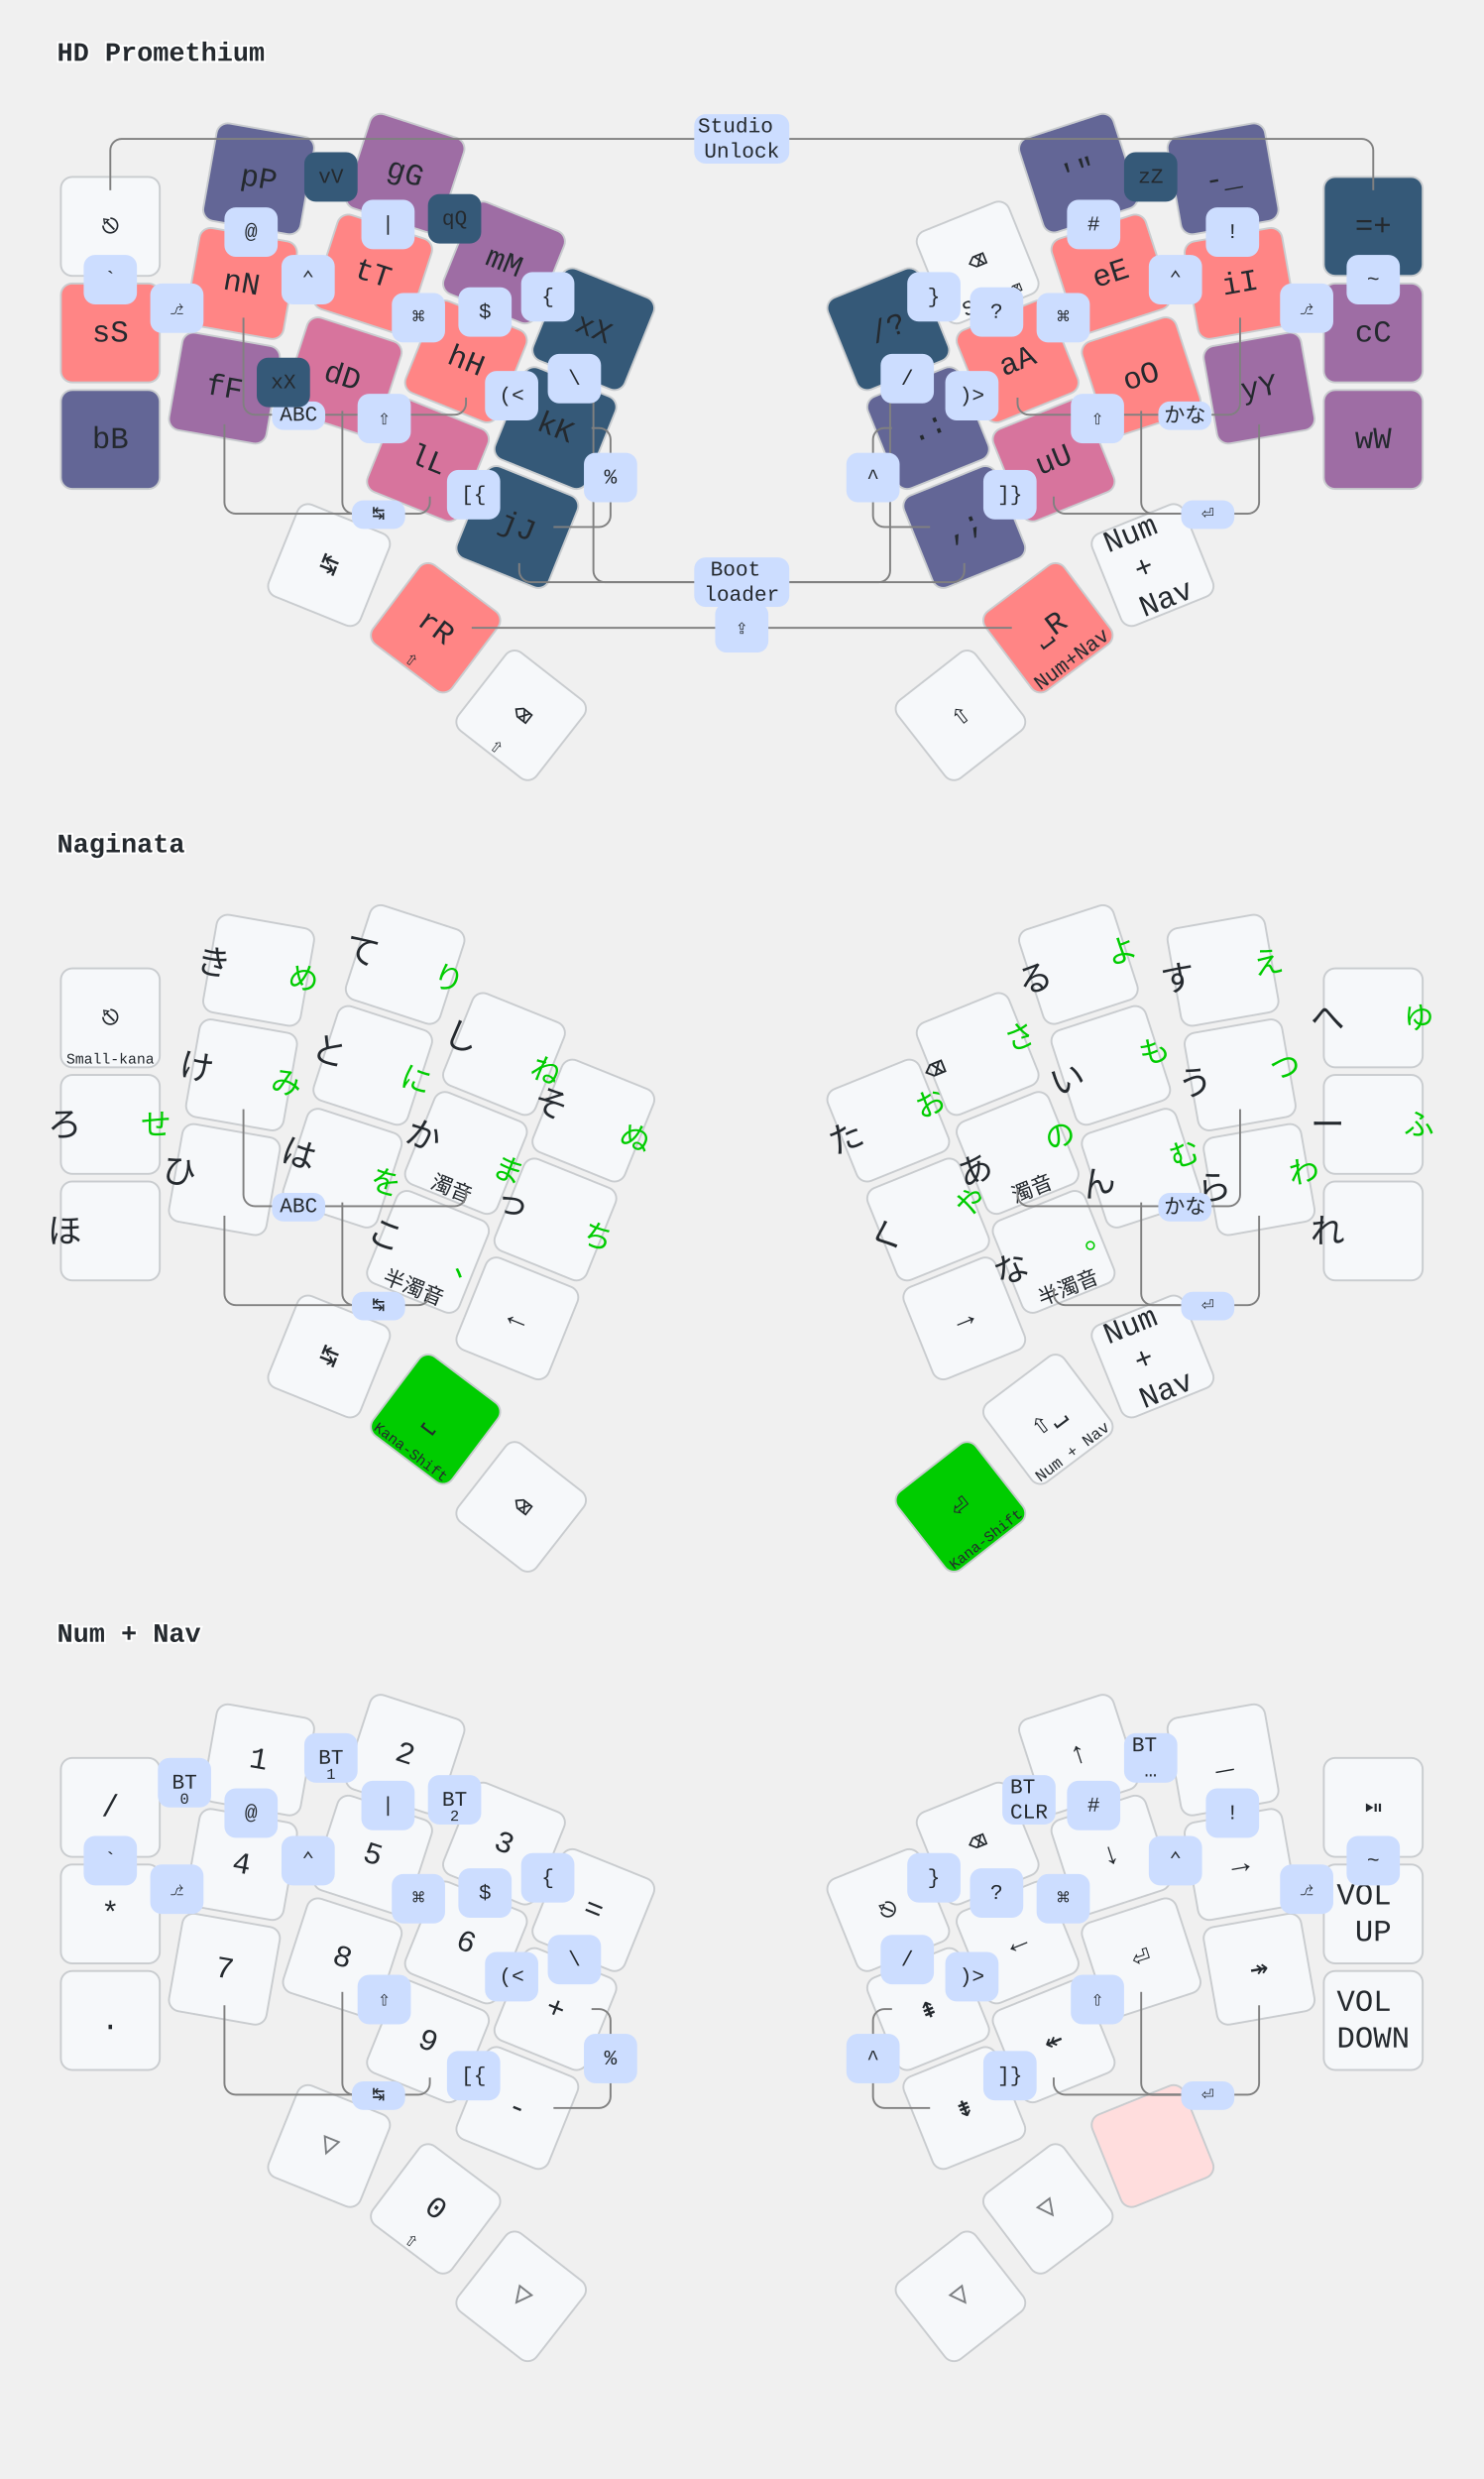
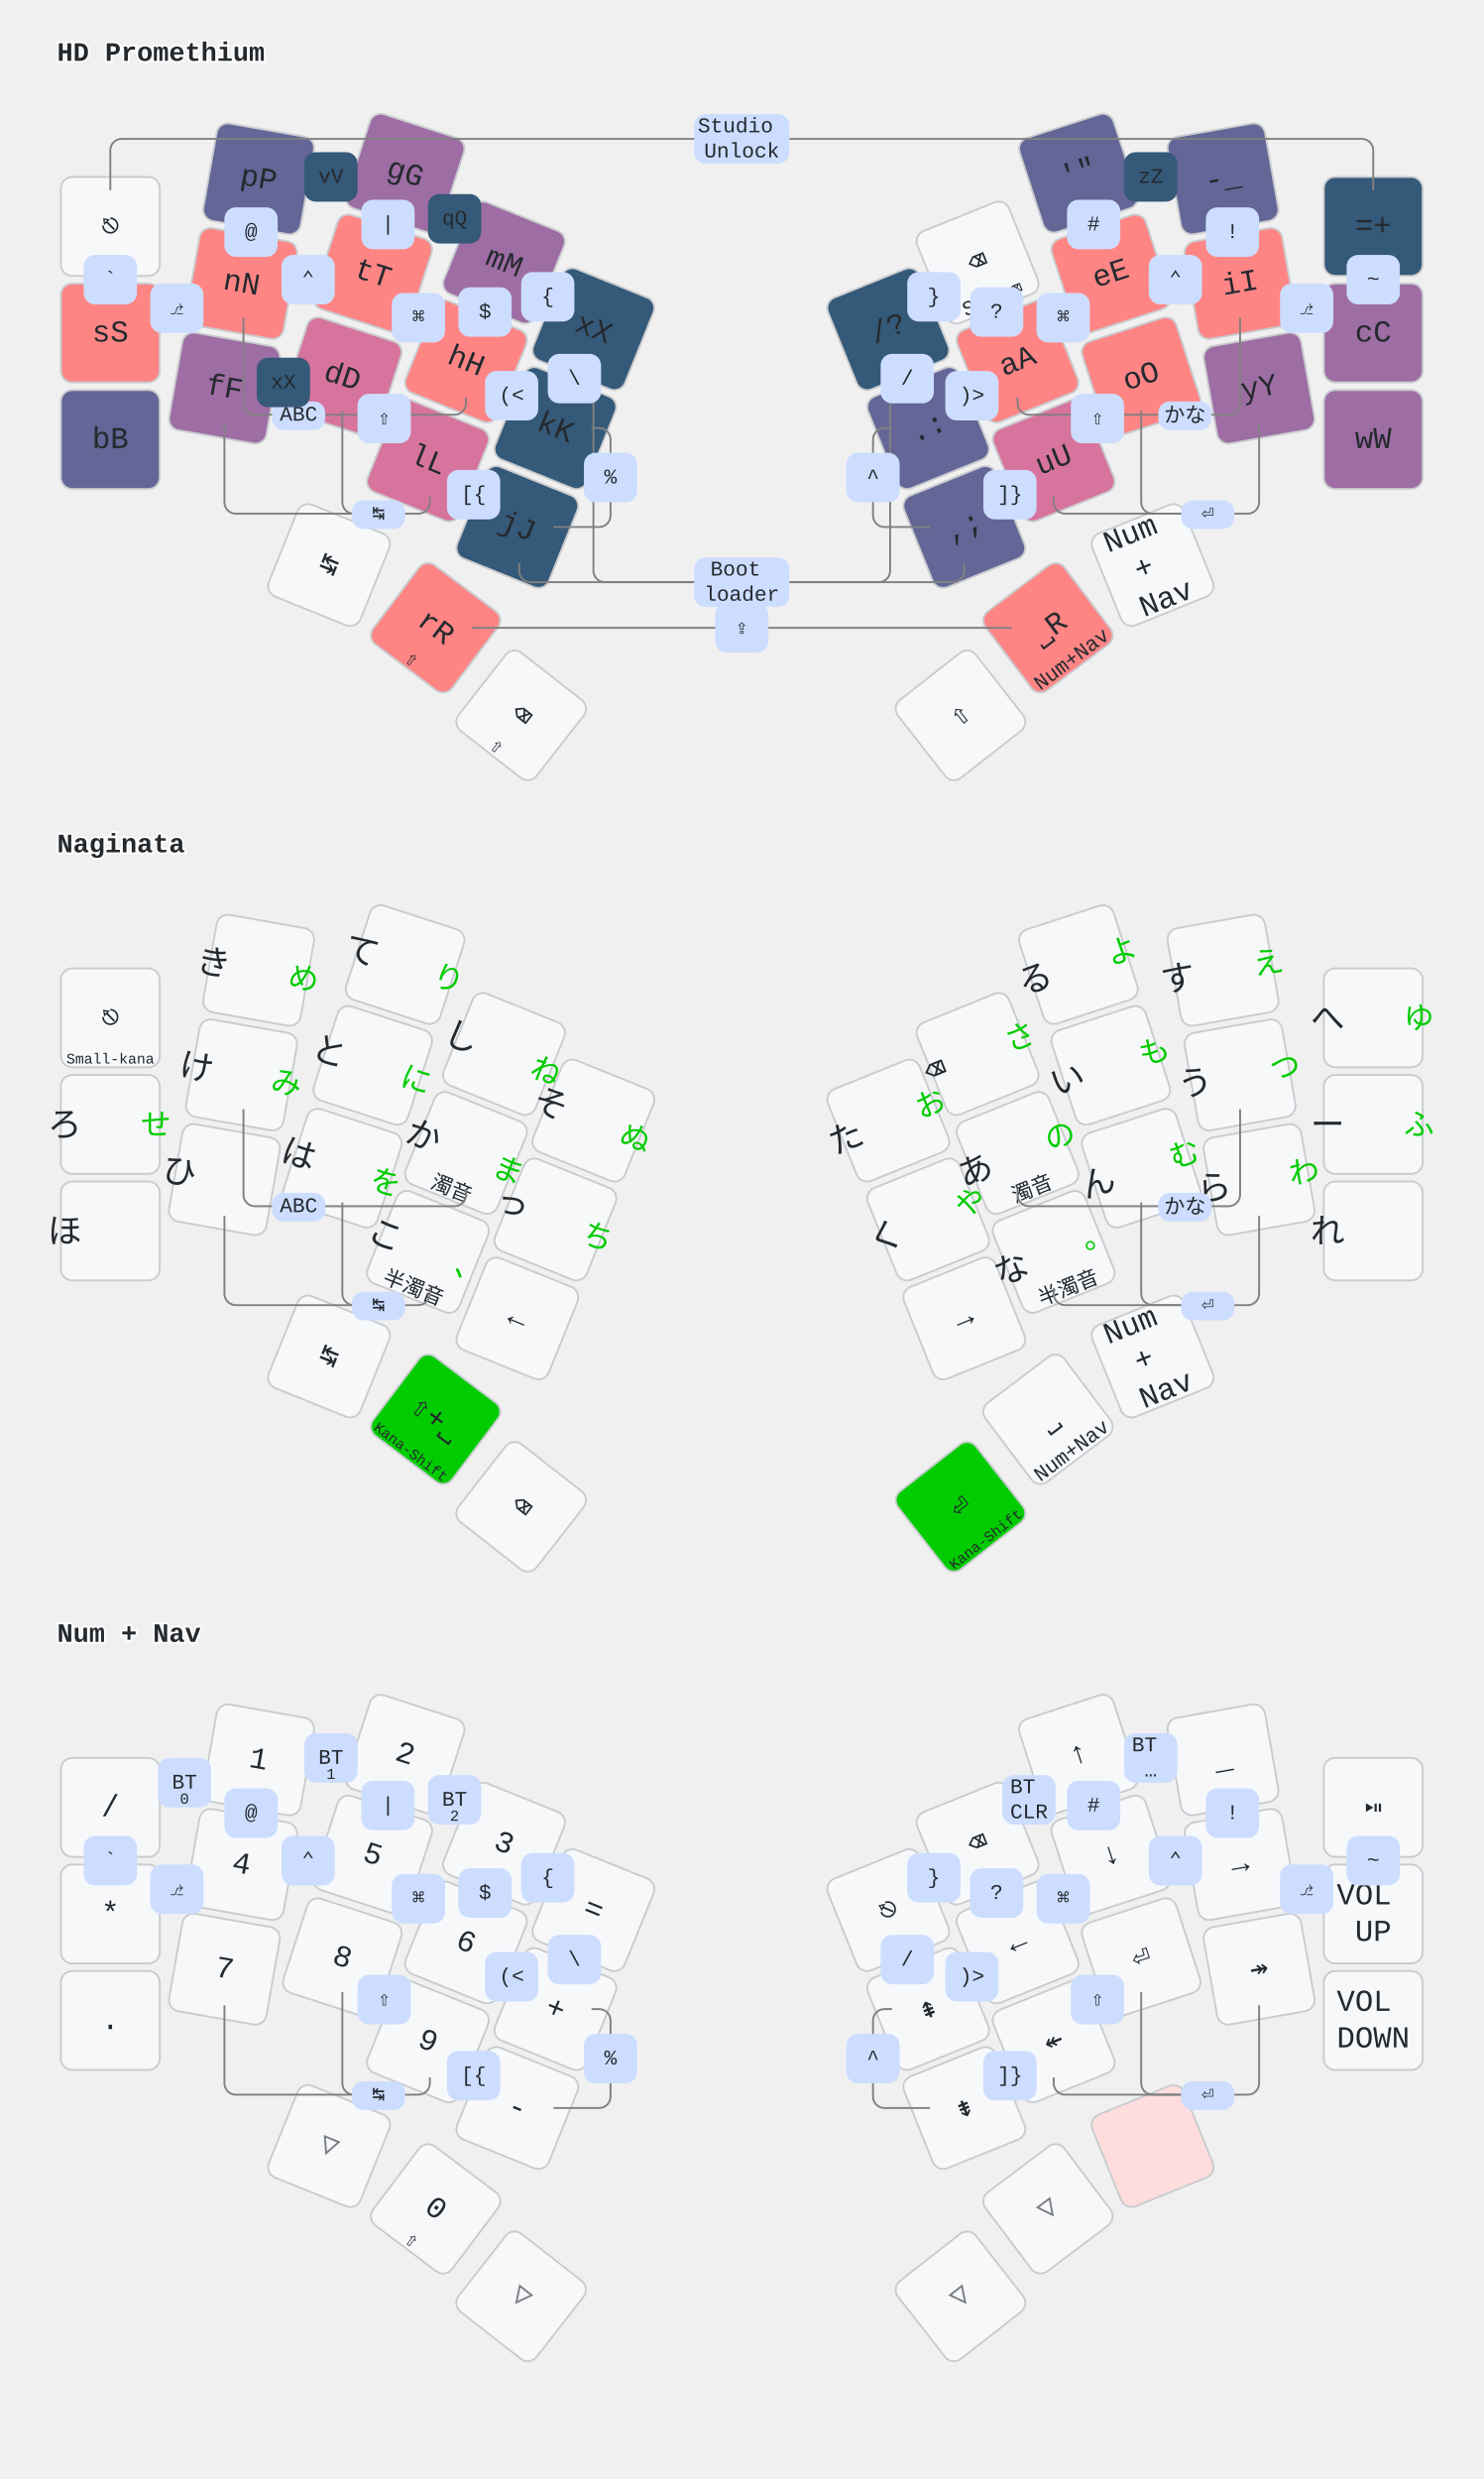
<svg xmlns="http://www.w3.org/2000/svg" width="780" height="1303" viewBox="0 0 780 1303" class="keymap">
  <style>/* inherit to force styles through use tags*/
svg path {
    fill: inherit;
}
/* font and background color specifications */
svg.keymap {
    font-family: SFMono-Regular,Consolas,Liberation Mono,Menlo,monospace;
    font-size: 14px;
    font-kerning: normal;
    text-rendering: optimizeLegibility;
    fill: #24292e;
}

/* default key styling */
rect.key {
    fill: #f6f8fa;
    stroke: #c9cccf;
    stroke-width: 1;
}

/* color accent for combo boxes */
rect.combo {
    fill: #cdf;
}

/* color accent for held keys */
rect.held, rect.combo.held {
    fill: #fdd;
}

/* color accent for ghost (optional) keys */
rect.ghost, rect.combo.ghost {
    stroke-dasharray: 4, 4;
    stroke-width: 2;
}

text {
    text-anchor: middle;
    dominant-baseline: middle;
}

/* styling for layer labels */
text.label {
    font-weight: bold;
    text-anchor: start;
    stroke: white;
    stroke-width: 2;
    paint-order: stroke;
}

text.tap {
    font-size: 16px;
}

/* styling for combo tap, and key hold/shifted label text */
text.combo, text.hold, text.shifted {
    font-size: 11px;
}

text.hold {
    text-anchor: middle;
    dominant-baseline: auto;
}

text.shifted {
    text-anchor: middle;
    dominant-baseline: hanging;
}

/* styling for hold/shifted label text in combo box */
text.combo.hold, text.combo.shifted {
    font-size: 8px;
}

/* lighter symbol for transparent keys */
text.trans {
    fill: #7b7e81;
}

/* styling for combo dendrons */
path.combo {
    stroke-width: 1;
    stroke: gray;
    fill: none;
}

/* Start Tabler Icons Cleanup */
/* cannot use height/width with glyphs */
.icon-tabler &gt; path {
    fill: inherit;
    stroke: inherit;
}
/* hide tabler's default box */
.icon-tabler &gt; path[stroke="none"][fill="none"] {
    visibility: collapse;
}

rect.low {
    fill: #355978;
}
rect.medium-low {
    fill: #636696;
}
rect.medium {
    fill: #9E6DA4;
}
rect.medium-high {
    fill: #D7749D;
}
rect.high {
    fill: #FF8585;
}

/* green styling for Naginata kana-shift */
rect.kshift {
    fill: #00CC00;
}
text.left {
    font-size: 18px;
    translate: 16px 7px;
}
text.right {
    fill: #00CC00;
    font-size: 16px;
    translate: -16px -10px;
}
</style>
  <g transform="translate(30, 0)" class="layer-HD Promethium">
    <text x="0" y="28" class="label" id="HD-Promethium">HD Promethium</text>
    <g transform="translate(0, 56)">
      <g transform="translate(28, 63)" class="key keypos-0">
        <rect rx="6" ry="6" x="-26" y="-26" width="52" height="52" class="key" />
        <text x="0" y="0" class="key tap">⎋</text>
      </g>
      <g transform="translate(106, 38) rotate(10.0)" class="key medium-low keypos-1">
        <rect rx="6" ry="6" x="-26" y="-26" width="52" height="52" class="key medium-low" />
        <text x="0" y="0" class="key medium-low tap">pP</text>
      </g>
      <g transform="translate(183, 35) rotate(18.0)" class="key medium keypos-2">
        <rect rx="6" ry="6" x="-26" y="-26" width="52" height="52" class="key medium" />
        <text x="0" y="0" class="key medium tap">gG</text>
      </g>
      <g transform="translate(235, 82) rotate(22.0)" class="key medium keypos-3">
        <rect rx="6" ry="6" x="-26" y="-26" width="52" height="52" class="key medium" />
        <text x="0" y="0" class="key medium tap">mM</text>
      </g>
      <g transform="translate(282, 117) rotate(22.0)" class="key low keypos-4">
        <rect rx="6" ry="6" x="-26" y="-26" width="52" height="52" class="key low" />
        <text x="0" y="0" class="key low tap">xX</text>
      </g>
      <g transform="translate(437, 117) rotate(-22.0)" class="key low keypos-5">
        <rect rx="6" ry="6" x="-26" y="-26" width="52" height="52" class="key low" />
        <text x="0" y="0" class="key low tap">/?</text>
      </g>
      <g transform="translate(484, 82) rotate(-22.0)" class="key keypos-6">
        <rect rx="6" ry="6" x="-26" y="-26" width="52" height="52" class="key" />
        <text x="0" y="0" class="key tap">⌫</text>
        <text x="0" y="24" class="key hold">Sft+⌫</text>
      </g>
      <g transform="translate(537, 35) rotate(-18.0)" class="key medium-low keypos-7">
        <rect rx="6" ry="6" x="-26" y="-26" width="52" height="52" class="key medium-low" />
        <text x="0" y="0" class="key medium-low tap">'"</text>
      </g>
      <g transform="translate(613, 38) rotate(-10.0)" class="key medium-low keypos-8">
        <rect rx="6" ry="6" x="-26" y="-26" width="52" height="52" class="key medium-low" />
        <text x="0" y="0" class="key medium-low tap">-_</text>
      </g>
      <g transform="translate(692, 63)" class="key low keypos-9">
        <rect rx="6" ry="6" x="-26" y="-26" width="52" height="52" class="key low" />
        <text x="0" y="0" class="key low tap">=+</text>
      </g>
      <g transform="translate(28, 119)" class="key high keypos-10">
        <rect rx="6" ry="6" x="-26" y="-26" width="52" height="52" class="key high" />
        <text x="0" y="0" class="key high tap">sS</text>
      </g>
      <g transform="translate(97, 93) rotate(10.0)" class="key high keypos-11">
        <rect rx="6" ry="6" x="-26" y="-26" width="52" height="52" class="key high" />
        <text x="0" y="0" class="key high tap">nN</text>
      </g>
      <g transform="translate(166, 88) rotate(18.0)" class="key high keypos-12">
        <rect rx="6" ry="6" x="-26" y="-26" width="52" height="52" class="key high" />
        <text x="0" y="0" class="key high tap">tT</text>
      </g>
      <g transform="translate(215, 134) rotate(22.0)" class="key high keypos-13">
        <rect rx="6" ry="6" x="-26" y="-26" width="52" height="52" class="key high" />
        <text x="0" y="0" class="key high tap">hH</text>
      </g>
      <g transform="translate(262, 169) rotate(22.0)" class="key low keypos-14">
        <rect rx="6" ry="6" x="-26" y="-26" width="52" height="52" class="key low" />
        <text x="0" y="0" class="key low tap">kK</text>
      </g>
      <g transform="translate(458, 169) rotate(-22.0)" class="key medium-low keypos-15">
        <rect rx="6" ry="6" x="-26" y="-26" width="52" height="52" class="key medium-low" />
        <text x="0" y="0" class="key medium-low tap">.:</text>
      </g>
      <g transform="translate(505, 134) rotate(-22.0)" class="key high keypos-16">
        <rect rx="6" ry="6" x="-26" y="-26" width="52" height="52" class="key high" />
        <text x="0" y="0" class="key high tap">aA</text>
      </g>
      <g transform="translate(554, 88) rotate(-18.0)" class="key high keypos-17">
        <rect rx="6" ry="6" x="-26" y="-26" width="52" height="52" class="key high" />
        <text x="0" y="0" class="key high tap">eE</text>
      </g>
      <g transform="translate(622, 93) rotate(-10.0)" class="key high keypos-18">
        <rect rx="6" ry="6" x="-26" y="-26" width="52" height="52" class="key high" />
        <text x="0" y="0" class="key high tap">iI</text>
      </g>
      <g transform="translate(692, 119)" class="key medium keypos-19">
        <rect rx="6" ry="6" x="-26" y="-26" width="52" height="52" class="key medium" />
        <text x="0" y="0" class="key medium tap">cC</text>
      </g>
      <g transform="translate(28, 175)" class="key medium-low keypos-20">
        <rect rx="6" ry="6" x="-26" y="-26" width="52" height="52" class="key medium-low" />
        <text x="0" y="0" class="key medium-low tap">bB</text>
      </g>
      <g transform="translate(88, 148) rotate(10.0)" class="key medium keypos-21">
        <rect rx="6" ry="6" x="-26" y="-26" width="52" height="52" class="key medium" />
        <text x="0" y="0" class="key medium tap">fF</text>
      </g>
      <g transform="translate(150, 142) rotate(18.0)" class="key medium-high keypos-22">
        <rect rx="6" ry="6" x="-26" y="-26" width="52" height="52" class="key medium-high" />
        <text x="0" y="0" class="key medium-high tap">dD</text>
      </g>
      <g transform="translate(195, 186) rotate(22.0)" class="key medium-high keypos-23">
        <rect rx="6" ry="6" x="-26" y="-26" width="52" height="52" class="key medium-high" />
        <text x="0" y="0" class="key medium-high tap">lL</text>
      </g>
      <g transform="translate(242, 221) rotate(22.0)" class="key low keypos-24">
        <rect rx="6" ry="6" x="-26" y="-26" width="52" height="52" class="key low" />
        <text x="0" y="0" class="key low tap">jJ</text>
      </g>
      <g transform="translate(477, 221) rotate(-22.0)" class="key medium-low keypos-25">
        <rect rx="6" ry="6" x="-26" y="-26" width="52" height="52" class="key medium-low" />
        <text x="0" y="0" class="key medium-low tap">,;</text>
      </g>
      <g transform="translate(524, 186) rotate(-22.0)" class="key medium-high keypos-26">
        <rect rx="6" ry="6" x="-26" y="-26" width="52" height="52" class="key medium-high" />
        <text x="0" y="0" class="key medium-high tap">uU</text>
      </g>
      <g transform="translate(570, 142) rotate(-18.0)" class="key high keypos-27">
        <rect rx="6" ry="6" x="-26" y="-26" width="52" height="52" class="key high" />
        <text x="0" y="0" class="key high tap">oO</text>
      </g>
      <g transform="translate(632, 148) rotate(-10.0)" class="key medium keypos-28">
        <rect rx="6" ry="6" x="-26" y="-26" width="52" height="52" class="key medium" />
        <text x="0" y="0" class="key medium tap">yY</text>
      </g>
      <g transform="translate(692, 175)" class="key medium keypos-29">
        <rect rx="6" ry="6" x="-26" y="-26" width="52" height="52" class="key medium" />
        <text x="0" y="0" class="key medium tap">wW</text>
      </g>
      <g transform="translate(143, 241) rotate(22.0)" class="key keypos-30">
        <rect rx="6" ry="6" x="-26" y="-26" width="52" height="52" class="key" />
        <text x="0" y="0" class="key tap">↹</text>
      </g>
      <g transform="translate(199, 274) rotate(37.0)" class="key high keypos-31">
        <rect rx="6" ry="6" x="-26" y="-26" width="52" height="52" class="key high" />
        <text x="0" y="0" class="key high tap">rR</text>
        <text x="0" y="24" class="key high hold">⇧</text>
      </g>
      <g transform="translate(244, 320) rotate(38.0)" class="key keypos-32">
        <rect rx="6" ry="6" x="-26" y="-26" width="52" height="52" class="key" />
        <text x="0" y="0" class="key tap">⌫</text>
        <text x="0" y="24" class="key hold">⇧</text>
      </g>
      <g transform="translate(475, 320) rotate(-38.0)" class="key keypos-33">
        <rect rx="6" ry="6" x="-26" y="-26" width="52" height="52" class="key" />
        <text x="0" y="0" class="key tap">⇧</text>
      </g>
      <g transform="translate(521, 274) rotate(-37.0)" class="key high keypos-34">
        <rect rx="6" ry="6" x="-26" y="-26" width="52" height="52" class="key high" />
        <text x="0" y="0" class="key high tap">⎵R</text>
        <text x="0" y="24" class="key high hold">Num+Nav</text>
      </g>
      <g transform="translate(576, 241) rotate(-22.0)" class="key keypos-35">
        <rect rx="6" ry="6" x="-26" y="-26" width="52" height="52" class="key" />
        <a href="#Num--Nav">
          <text x="0" y="0" class="key tap layer-activator">
            <tspan x="0" dy="-1.2em">Num</tspan>
            <tspan x="0" dy="1.2em">+</tspan>
            <tspan x="0" dy="1.2em">Nav</tspan>
          </text>
        </a>
      </g>
      <g class="combo combopos-0">
        <path d="M360,17 h-326 a6.0,6.0 0 0 0 -6.0,6.0 v21" class="combo" />
        <path d="M360,17 h326 a6.0,6.0 0 0 1 6.0,6.0 v21" class="combo" />
        <rect rx="6" ry="6" x="335" y="4" width="50" height="26" class="combo" />
        <text x="360" y="17" class="combo tap">
          <tspan x="360" dy="-0.6em">Studio</tspan>
          <tspan x="360" dy="1.2em">Unlock</tspan>
        </text>
      </g>
      <g class="combo combopos-1">
        <path d="M360,250 h-72 a6.0,6.0 0 0 1 -6.0,-6.0 v-108" class="combo" />
        <path d="M360,250 h72 a6.0,6.0 0 0 0 6.0,-6.0 v-108" class="combo" />
        <path d="M360,250 h-111 a6.0,6.0 0 0 1 -6.0,-6.0 v-4" class="combo" />
        <path d="M360,250 h111 a6.0,6.0 0 0 0 6.0,-6.0 v-4" class="combo" />
        <rect rx="6" ry="6" x="335" y="237" width="50" height="26" class="combo" />
        <text x="360" y="250" class="combo tap">
          <tspan x="360" dy="-0.6em">Boot</tspan>
          <tspan x="360" dy="1.2em">loader</tspan>
        </text>
      </g>
      <g class="combo combopos-2">
        <path d="M593,162 h-82 a6.0,6.0 0 0 1 -6.0,-6.0 v-3" class="combo" />
        <path d="M593,162 h23 a6.0,6.0 0 0 0 6.0,-6.0 v-45" class="combo" />
        <rect rx="6" ry="6" x="579" y="155" width="28" height="15" class="combo" />
        <text x="593" y="162" class="combo tap">かな</text>
      </g>
      <g class="combo combopos-3">
        <path d="M127,162 h82 a6.0,6.0 0 0 0 6.0,-6.0 v-3" class="combo" />
        <path d="M127,162 h-23 a6.0,6.0 0 0 1 -6.0,-6.0 v-45" class="combo" />
        <rect rx="6" ry="6" x="113" y="155" width="28" height="15" class="combo" />
        <text x="127" y="162" class="combo tap">ABC</text>
      </g>
      <g class="combo combopos-4">
        <path d="M169,214 h21 a6.0,6.0 0 0 0 6.0,-6.0 v-3" class="combo" />
        <path d="M169,214 h-13 a6.0,6.0 0 0 1 -6.0,-6.0 v-48" class="combo" />
        <path d="M169,214 h-75 a6.0,6.0 0 0 1 -6.0,-6.0 v-41" class="combo" />
        <rect rx="6" ry="6" x="155" y="207" width="28" height="15" class="combo" />
        <text x="169" y="214" class="combo tap">↹</text>
      </g>
      <g class="combo combopos-5">
        <path d="M605,214 h-75 a6.0,6.0 0 0 1 -6.0,-6.0 v-3" class="combo" />
        <path d="M605,214 h-29 a6.0,6.0 0 0 1 -6.0,-6.0 v-48" class="combo" />
        <path d="M605,214 h21 a6.0,6.0 0 0 0 6.0,-6.0 v-41" class="combo" />
        <rect rx="6" ry="6" x="591" y="207" width="28" height="15" class="combo" />
        <text x="605" y="214" class="combo tap">⏎</text>
      </g>
      <g class="combo combopos-6">
        <rect rx="6" ry="6" x="49" y="93" width="28" height="26" class="combo" />
        <text x="63" y="106" class="combo tap">⎇</text>
      </g>
      <g class="combo combopos-7">
        <rect rx="6" ry="6" x="643" y="93" width="28" height="26" class="combo" />
        <text x="657" y="106" class="combo tap">⎇</text>
      </g>
      <g class="combo combopos-8">
        <rect rx="6" ry="6" x="118" y="78" width="28" height="26" class="combo" />
        <text x="132" y="91" class="combo tap">⌃</text>
      </g>
      <g class="combo combopos-9">
        <rect rx="6" ry="6" x="574" y="78" width="28" height="26" class="combo" />
        <text x="588" y="91" class="combo tap">⌃</text>
      </g>
      <g class="combo combopos-10">
        <rect rx="6" ry="6" x="176" y="98" width="28" height="26" class="combo" />
        <text x="190" y="111" class="combo tap">⌘</text>
      </g>
      <g class="combo combopos-11">
        <rect rx="6" ry="6" x="515" y="98" width="28" height="26" class="combo" />
        <text x="529" y="111" class="combo tap">⌘</text>
      </g>
      <g class="combo combopos-12">
        <rect rx="6" ry="6" x="158" y="151" width="28" height="26" class="combo" />
        <text x="172" y="164" class="combo tap">⇧</text>
      </g>
      <g class="combo combopos-13">
        <rect rx="6" ry="6" x="533" y="151" width="28" height="26" class="combo" />
        <text x="547" y="164" class="combo tap">⇧</text>
      </g>
      <g class="combo low combopos-14">
        <rect rx="6" ry="6" x="195" y="46" width="28" height="26" class="combo low" />
        <text x="209" y="59" class="combo low tap">qQ</text>
      </g>
      <g class="combo low combopos-15">
        <rect rx="6" ry="6" x="561" y="24" width="28" height="26" class="combo low" />
        <text x="575" y="37" class="combo low tap">zZ</text>
      </g>
      <g class="combo low combopos-16">
        <rect rx="6" ry="6" x="130" y="24" width="28" height="26" class="combo low" />
        <text x="144" y="37" class="combo low tap">vV</text>
      </g>
      <g class="combo low combopos-17">
        <rect rx="6" ry="6" x="105" y="132" width="28" height="26" class="combo low" />
        <text x="119" y="145" class="combo low tap">xX</text>
      </g>
      <g class="combo combopos-18">
        <path d="M360,274 l-142,0" class="combo" />
        <path d="M360,274 l142,0" class="combo" />
        <rect rx="6" ry="6" x="346" y="261" width="28" height="26" class="combo" />
        <text x="360" y="274" class="combo tap">⇪</text>
      </g>
      <g class="combo combopos-19">
        <rect rx="6" ry="6" x="14" y="78" width="28" height="26" class="combo" />
        <text x="28" y="91" class="combo tap">`</text>
      </g>
      <g class="combo combopos-20">
        <rect rx="6" ry="6" x="88" y="53" width="28" height="26" class="combo" />
        <text x="102" y="66" class="combo tap">@</text>
      </g>
      <g class="combo combopos-21">
        <rect rx="6" ry="6" x="160" y="49" width="28" height="26" class="combo" />
        <text x="174" y="62" class="combo tap">|</text>
      </g>
      <g class="combo combopos-22">
        <rect rx="6" ry="6" x="211" y="95" width="28" height="26" class="combo" />
        <text x="225" y="108" class="combo tap">$</text>
      </g>
      <g class="combo combopos-23">
        <rect rx="6" ry="6" x="258" y="130" width="28" height="26" class="combo" />
        <text x="272" y="143" class="combo tap">\</text>
      </g>
      <g class="combo combopos-24">
        <path d="M291,195 v-20 a6.0,6.0 0 0 0 -6.0,-6.0 h-4" class="combo" />
        <path d="M291,195 v20 a6.0,6.0 0 0 1 -6.0,6.0 h-24" class="combo" />
        <rect rx="6" ry="6" x="277" y="182" width="28" height="26" class="combo" />
        <text x="291" y="195" class="combo tap">%</text>
      </g>
      <g class="combo combopos-25">
        <path d="M429,195 v-20 a6.0,6.0 0 0 1 6.0,-6.0 h4" class="combo" />
        <path d="M429,195 v20 a6.0,6.0 0 0 0 6.0,6.0 h24" class="combo" />
        <rect rx="6" ry="6" x="415" y="182" width="28" height="26" class="combo" />
        <text x="429" y="195" class="combo tap">^</text>
      </g>
      <g class="combo combopos-26">
        <rect rx="6" ry="6" x="433" y="130" width="28" height="26" class="combo" />
        <text x="447" y="143" class="combo tap">/</text>
      </g>
      <g class="combo combopos-27">
        <rect rx="6" ry="6" x="480" y="95" width="28" height="26" class="combo" />
        <text x="494" y="108" class="combo tap">?</text>
      </g>
      <g class="combo combopos-28">
        <rect rx="6" ry="6" x="531" y="49" width="28" height="26" class="combo" />
        <text x="545" y="62" class="combo tap">#</text>
      </g>
      <g class="combo combopos-29">
        <rect rx="6" ry="6" x="604" y="53" width="28" height="26" class="combo" />
        <text x="618" y="66" class="combo tap">!</text>
      </g>
      <g class="combo combopos-30">
        <rect rx="6" ry="6" x="678" y="78" width="28" height="26" class="combo" />
        <text x="692" y="91" class="combo tap">~</text>
      </g>
      <g class="combo combopos-31">
        <rect rx="6" ry="6" x="244" y="87" width="28" height="26" class="combo" />
        <text x="258" y="100" class="combo tap">{</text>
      </g>
      <g class="combo combopos-32">
        <rect rx="6" ry="6" x="447" y="87" width="28" height="26" class="combo" />
        <text x="461" y="100" class="combo tap">}</text>
      </g>
      <g class="combo combopos-33">
        <rect rx="6" ry="6" x="225" y="139" width="28" height="26" class="combo" />
        <text x="239" y="152" class="combo tap">(&lt;</text>
      </g>
      <g class="combo combopos-34">
        <rect rx="6" ry="6" x="467" y="139" width="28" height="26" class="combo" />
        <text x="481" y="152" class="combo tap">)&gt;</text>
      </g>
      <g class="combo combopos-35">
        <rect rx="6" ry="6" x="205" y="191" width="28" height="26" class="combo" />
        <text x="219" y="204" class="combo tap">[{</text>
      </g>
      <g class="combo combopos-36">
        <rect rx="6" ry="6" x="487" y="191" width="28" height="26" class="combo" />
        <text x="501" y="204" class="combo tap">]}</text>
      </g>
    </g>
  </g>
  <g transform="translate(30, 416)" class="layer-Naginata">
    <text x="0" y="28" class="label" id="Naginata">Naginata</text>
    <g transform="translate(0, 56)">
      <g transform="translate(28, 63)" class="key keypos-0">
        <rect rx="6" ry="6" x="-26" y="-26" width="52" height="52" class="key" />
        <text x="0" y="0" class="key tap">⎋</text>
        <text x="0" y="24" class="key hold">
          <tspan style="font-size: 70%">Small-kana</tspan>
        </text>
      </g>
      <g transform="translate(106, 38) rotate(10.0)" class="key keypos-1">
        <rect rx="6" ry="6" x="-26" y="-26" width="52" height="52" class="key" />
        <text x="-24" y="0" class="key left">き</text>
        <text x="24" y="0" class="key right">め</text>
      </g>
      <g transform="translate(183, 35) rotate(18.0)" class="key keypos-2">
        <rect rx="6" ry="6" x="-26" y="-26" width="52" height="52" class="key" />
        <text x="-24" y="0" class="key left">て</text>
        <text x="24" y="0" class="key right">り</text>
      </g>
      <g transform="translate(235, 82) rotate(22.0)" class="key keypos-3">
        <rect rx="6" ry="6" x="-26" y="-26" width="52" height="52" class="key" />
        <text x="-24" y="0" class="key left">し</text>
        <text x="24" y="0" class="key right">ね</text>
      </g>
      <g transform="translate(282, 117) rotate(22.0)" class="key keypos-4">
        <rect rx="6" ry="6" x="-26" y="-26" width="52" height="52" class="key" />
        <text x="-24" y="0" class="key left">そ</text>
        <text x="24" y="0" class="key right">ぬ</text>
      </g>
      <g transform="translate(437, 117) rotate(-22.0)" class="key keypos-5">
        <rect rx="6" ry="6" x="-26" y="-26" width="52" height="52" class="key" />
        <text x="-24" y="0" class="key left">た</text>
        <text x="24" y="0" class="key right">お</text>
      </g>
      <g transform="translate(484, 82) rotate(-22.0)" class="key keypos-6">
        <rect rx="6" ry="6" x="-26" y="-26" width="52" height="52" class="key" />
        <text x="-24" y="0" class="key left">⌫</text>
        <text x="24" y="0" class="key right">さ</text>
      </g>
      <g transform="translate(537, 35) rotate(-18.0)" class="key keypos-7">
        <rect rx="6" ry="6" x="-26" y="-26" width="52" height="52" class="key" />
        <text x="-24" y="0" class="key left">る</text>
        <text x="24" y="0" class="key right">よ</text>
      </g>
      <g transform="translate(613, 38) rotate(-10.0)" class="key keypos-8">
        <rect rx="6" ry="6" x="-26" y="-26" width="52" height="52" class="key" />
        <text x="-24" y="0" class="key left">す</text>
        <text x="24" y="0" class="key right">え</text>
      </g>
      <g transform="translate(692, 63)" class="key keypos-9">
        <rect rx="6" ry="6" x="-26" y="-26" width="52" height="52" class="key" />
        <text x="-24" y="0" class="key left">へ</text>
        <text x="24" y="0" class="key right">ゆ</text>
      </g>
      <g transform="translate(28, 119)" class="key keypos-10">
        <rect rx="6" ry="6" x="-26" y="-26" width="52" height="52" class="key" />
        <text x="-24" y="0" class="key left">ろ</text>
        <text x="24" y="0" class="key right">せ</text>
      </g>
      <g transform="translate(97, 93) rotate(10.0)" class="key keypos-11">
        <rect rx="6" ry="6" x="-26" y="-26" width="52" height="52" class="key" />
        <text x="-24" y="0" class="key left">け</text>
        <text x="24" y="0" class="key right">み</text>
      </g>
      <g transform="translate(166, 88) rotate(18.0)" class="key keypos-12">
        <rect rx="6" ry="6" x="-26" y="-26" width="52" height="52" class="key" />
        <text x="-24" y="0" class="key left">と</text>
        <text x="24" y="0" class="key right">に</text>
      </g>
      <g transform="translate(215, 134) rotate(22.0)" class="key keypos-13">
        <rect rx="6" ry="6" x="-26" y="-26" width="52" height="52" class="key" />
        <text x="0" y="24" class="key hold">濁音</text>
        <text x="-24" y="0" class="key left">か</text>
        <text x="24" y="0" class="key right">ま</text>
      </g>
      <g transform="translate(262, 169) rotate(22.0)" class="key keypos-14">
        <rect rx="6" ry="6" x="-26" y="-26" width="52" height="52" class="key" />
        <text x="-24" y="0" class="key left">っ</text>
        <text x="24" y="0" class="key right">ち</text>
      </g>
      <g transform="translate(458, 169) rotate(-22.0)" class="key keypos-15">
        <rect rx="6" ry="6" x="-26" y="-26" width="52" height="52" class="key" />
        <text x="-24" y="0" class="key left">く</text>
        <text x="24" y="0" class="key right">や</text>
      </g>
      <g transform="translate(505, 134) rotate(-22.0)" class="key keypos-16">
        <rect rx="6" ry="6" x="-26" y="-26" width="52" height="52" class="key" />
        <text x="0" y="24" class="key hold">濁音</text>
        <text x="-24" y="0" class="key left">あ</text>
        <text x="24" y="0" class="key right">の</text>
      </g>
      <g transform="translate(554, 88) rotate(-18.0)" class="key keypos-17">
        <rect rx="6" ry="6" x="-26" y="-26" width="52" height="52" class="key" />
        <text x="-24" y="0" class="key left">い</text>
        <text x="24" y="0" class="key right">も</text>
      </g>
      <g transform="translate(622, 93) rotate(-10.0)" class="key keypos-18">
        <rect rx="6" ry="6" x="-26" y="-26" width="52" height="52" class="key" />
        <text x="-24" y="0" class="key left">う</text>
        <text x="24" y="0" class="key right">つ</text>
      </g>
      <g transform="translate(692, 119)" class="key keypos-19">
        <rect rx="6" ry="6" x="-26" y="-26" width="52" height="52" class="key" />
        <text x="-24" y="0" class="key left">ー</text>
        <text x="24" y="0" class="key right">ふ</text>
      </g>
      <g transform="translate(28, 175)" class="key keypos-20">
        <rect rx="6" ry="6" x="-26" y="-26" width="52" height="52" class="key" />
        <text x="-24" y="0" class="key left">ほ</text>
      </g>
      <g transform="translate(88, 148) rotate(10.0)" class="key keypos-21">
        <rect rx="6" ry="6" x="-26" y="-26" width="52" height="52" class="key" />
        <text x="-24" y="0" class="key left">ひ</text>
      </g>
      <g transform="translate(150, 142) rotate(18.0)" class="key keypos-22">
        <rect rx="6" ry="6" x="-26" y="-26" width="52" height="52" class="key" />
        <text x="-24" y="0" class="key left">は</text>
        <text x="24" y="0" class="key right">を</text>
      </g>
      <g transform="translate(195, 186) rotate(22.0)" class="key keypos-23">
        <rect rx="6" ry="6" x="-26" y="-26" width="52" height="52" class="key" />
        <text x="0" y="24" class="key hold">半濁音</text>
        <text x="-24" y="0" class="key left">こ</text>
        <text x="24" y="0" class="key right">、</text>
      </g>
      <g transform="translate(242, 221) rotate(22.0)" class="key keypos-24">
        <rect rx="6" ry="6" x="-26" y="-26" width="52" height="52" class="key" />
        <text x="0" y="0" class="key tap">←</text>
      </g>
      <g transform="translate(477, 221) rotate(-22.0)" class="key keypos-25">
        <rect rx="6" ry="6" x="-26" y="-26" width="52" height="52" class="key" />
        <text x="0" y="0" class="key tap">→</text>
      </g>
      <g transform="translate(524, 186) rotate(-22.0)" class="key keypos-26">
        <rect rx="6" ry="6" x="-26" y="-26" width="52" height="52" class="key" />
        <text x="0" y="24" class="key hold">半濁音</text>
        <text x="-24" y="0" class="key left">な</text>
        <text x="24" y="0" class="key right">。</text>
      </g>
      <g transform="translate(570, 142) rotate(-18.0)" class="key keypos-27">
        <rect rx="6" ry="6" x="-26" y="-26" width="52" height="52" class="key" />
        <text x="-24" y="0" class="key left">ん</text>
        <text x="24" y="0" class="key right">む</text>
      </g>
      <g transform="translate(632, 148) rotate(-10.0)" class="key keypos-28">
        <rect rx="6" ry="6" x="-26" y="-26" width="52" height="52" class="key" />
        <text x="-24" y="0" class="key left">ら</text>
        <text x="24" y="0" class="key right">わ</text>
      </g>
      <g transform="translate(692, 175)" class="key keypos-29">
        <rect rx="6" ry="6" x="-26" y="-26" width="52" height="52" class="key" />
        <text x="-24" y="0" class="key left">れ</text>
      </g>
      <g transform="translate(143, 241) rotate(22.0)" class="key keypos-30">
        <rect rx="6" ry="6" x="-26" y="-26" width="52" height="52" class="key" />
        <text x="0" y="0" class="key tap">↹</text>
      </g>
      <g transform="translate(199, 274) rotate(37.0)" class="key kshift keypos-31">
        <rect rx="6" ry="6" x="-26" y="-26" width="52" height="52" class="key kshift" />
-         <text x="0" y="0" class="key kshift tap">⎵</text>
+         <text x="0" y="0" class="key kshift tap">⇧+⎵</text>
        <text x="0" y="24" class="key kshift hold">
          <tspan style="font-size: 70%">Kana-Shift</tspan>
        </text>
      </g>
      <g transform="translate(244, 320) rotate(38.0)" class="key keypos-32">
        <rect rx="6" ry="6" x="-26" y="-26" width="52" height="52" class="key" />
        <text x="0" y="0" class="key tap">⌫</text>
      </g>
      <g transform="translate(475, 320) rotate(-38.0)" class="key kshift keypos-33">
        <rect rx="6" ry="6" x="-26" y="-26" width="52" height="52" class="key kshift" />
        <text x="0" y="0" class="key kshift tap">⏎</text>
        <text x="0" y="24" class="key kshift hold">
          <tspan style="font-size: 70%">Kana-Shift</tspan>
        </text>
      </g>
      <g transform="translate(521, 274) rotate(-37.0)" class="key keypos-34">
        <rect rx="6" ry="6" x="-26" y="-26" width="52" height="52" class="key" />
-         <text x="0" y="0" class="key tap">⇧⎵</text>
-         <a href="#Num--Nav">
-           <text x="0" y="24" class="key hold layer-activator">
-             <tspan style="font-size: 78%">Num + Nav</tspan>
-           </text>
-         </a>
+         <text x="0" y="0" class="key tap">⎵</text>
+         <text x="0" y="24" class="key hold">Num+Nav</text>
      </g>
      <g transform="translate(576, 241) rotate(-22.0)" class="key keypos-35">
        <rect rx="6" ry="6" x="-26" y="-26" width="52" height="52" class="key" />
        <a href="#Num--Nav">
          <text x="0" y="0" class="key tap layer-activator">
            <tspan x="0" dy="-1.2em">Num</tspan>
            <tspan x="0" dy="1.2em">+</tspan>
            <tspan x="0" dy="1.2em">Nav</tspan>
          </text>
        </a>
      </g>
      <g class="combo combopos-0">
        <path d="M593,162 h-82 a6.0,6.0 0 0 1 -6.0,-6.0 v-3" class="combo" />
        <path d="M593,162 h23 a6.0,6.0 0 0 0 6.0,-6.0 v-45" class="combo" />
        <rect rx="6" ry="6" x="579" y="155" width="28" height="15" class="combo" />
        <text x="593" y="162" class="combo tap">かな</text>
      </g>
      <g class="combo combopos-1">
        <path d="M127,162 h82 a6.0,6.0 0 0 0 6.0,-6.0 v-3" class="combo" />
        <path d="M127,162 h-23 a6.0,6.0 0 0 1 -6.0,-6.0 v-45" class="combo" />
        <rect rx="6" ry="6" x="113" y="155" width="28" height="15" class="combo" />
        <text x="127" y="162" class="combo tap">ABC</text>
      </g>
      <g class="combo combopos-2">
        <path d="M169,214 h21 a6.0,6.0 0 0 0 6.0,-6.0 v-3" class="combo" />
        <path d="M169,214 h-13 a6.0,6.0 0 0 1 -6.0,-6.0 v-48" class="combo" />
        <path d="M169,214 h-75 a6.0,6.0 0 0 1 -6.0,-6.0 v-41" class="combo" />
        <rect rx="6" ry="6" x="155" y="207" width="28" height="15" class="combo" />
        <text x="169" y="214" class="combo tap">↹</text>
      </g>
      <g class="combo combopos-3">
        <path d="M605,214 h-75 a6.0,6.0 0 0 1 -6.0,-6.0 v-3" class="combo" />
        <path d="M605,214 h-29 a6.0,6.0 0 0 1 -6.0,-6.0 v-48" class="combo" />
        <path d="M605,214 h21 a6.0,6.0 0 0 0 6.0,-6.0 v-41" class="combo" />
        <rect rx="6" ry="6" x="591" y="207" width="28" height="15" class="combo" />
        <text x="605" y="214" class="combo tap">⏎</text>
      </g>
    </g>
  </g>
  <g transform="translate(30, 831)" class="layer-Num + Nav">
    <text x="0" y="28" class="label" id="Num--Nav">Num + Nav</text>
    <g transform="translate(0, 56)">
      <g transform="translate(28, 63)" class="key keypos-0">
        <rect rx="6" ry="6" x="-26" y="-26" width="52" height="52" class="key" />
        <text x="0" y="0" class="key tap">/</text>
      </g>
      <g transform="translate(106, 38) rotate(10.0)" class="key keypos-1">
        <rect rx="6" ry="6" x="-26" y="-26" width="52" height="52" class="key" />
        <text x="0" y="0" class="key tap">1</text>
      </g>
      <g transform="translate(183, 35) rotate(18.0)" class="key keypos-2">
        <rect rx="6" ry="6" x="-26" y="-26" width="52" height="52" class="key" />
        <text x="0" y="0" class="key tap">2</text>
      </g>
      <g transform="translate(235, 82) rotate(22.0)" class="key keypos-3">
        <rect rx="6" ry="6" x="-26" y="-26" width="52" height="52" class="key" />
        <text x="0" y="0" class="key tap">3</text>
      </g>
      <g transform="translate(282, 117) rotate(22.0)" class="key keypos-4">
        <rect rx="6" ry="6" x="-26" y="-26" width="52" height="52" class="key" />
        <text x="0" y="0" class="key tap">=</text>
      </g>
      <g transform="translate(437, 117) rotate(-22.0)" class="key keypos-5">
        <rect rx="6" ry="6" x="-26" y="-26" width="52" height="52" class="key" />
        <text x="0" y="0" class="key tap">⎋</text>
      </g>
      <g transform="translate(484, 82) rotate(-22.0)" class="key keypos-6">
        <rect rx="6" ry="6" x="-26" y="-26" width="52" height="52" class="key" />
        <text x="0" y="0" class="key tap">⌫</text>
      </g>
      <g transform="translate(537, 35) rotate(-18.0)" class="key keypos-7">
        <rect rx="6" ry="6" x="-26" y="-26" width="52" height="52" class="key" />
        <text x="0" y="0" class="key tap">↑</text>
      </g>
      <g transform="translate(613, 38) rotate(-10.0)" class="key keypos-8">
        <rect rx="6" ry="6" x="-26" y="-26" width="52" height="52" class="key" />
        <text x="0" y="0" class="key tap">_</text>
      </g>
      <g transform="translate(692, 63)" class="key keypos-9">
        <rect rx="6" ry="6" x="-26" y="-26" width="52" height="52" class="key" />
        <text x="0" y="0" class="key tap">⏯</text>
      </g>
      <g transform="translate(28, 119)" class="key keypos-10">
        <rect rx="6" ry="6" x="-26" y="-26" width="52" height="52" class="key" />
        <text x="0" y="0" class="key tap">*</text>
      </g>
      <g transform="translate(97, 93) rotate(10.0)" class="key keypos-11">
        <rect rx="6" ry="6" x="-26" y="-26" width="52" height="52" class="key" />
        <text x="0" y="0" class="key tap">4</text>
      </g>
      <g transform="translate(166, 88) rotate(18.0)" class="key keypos-12">
        <rect rx="6" ry="6" x="-26" y="-26" width="52" height="52" class="key" />
        <text x="0" y="0" class="key tap">5</text>
      </g>
      <g transform="translate(215, 134) rotate(22.0)" class="key keypos-13">
        <rect rx="6" ry="6" x="-26" y="-26" width="52" height="52" class="key" />
        <text x="0" y="0" class="key tap">6</text>
      </g>
      <g transform="translate(262, 169) rotate(22.0)" class="key keypos-14">
        <rect rx="6" ry="6" x="-26" y="-26" width="52" height="52" class="key" />
        <text x="0" y="0" class="key tap">+</text>
      </g>
      <g transform="translate(458, 169) rotate(-22.0)" class="key keypos-15">
        <rect rx="6" ry="6" x="-26" y="-26" width="52" height="52" class="key" />
        <text x="0" y="0" class="key tap">⇞</text>
      </g>
      <g transform="translate(505, 134) rotate(-22.0)" class="key keypos-16">
        <rect rx="6" ry="6" x="-26" y="-26" width="52" height="52" class="key" />
        <text x="0" y="0" class="key tap">←</text>
      </g>
      <g transform="translate(554, 88) rotate(-18.0)" class="key keypos-17">
        <rect rx="6" ry="6" x="-26" y="-26" width="52" height="52" class="key" />
        <text x="0" y="0" class="key tap">↓</text>
      </g>
      <g transform="translate(622, 93) rotate(-10.0)" class="key keypos-18">
        <rect rx="6" ry="6" x="-26" y="-26" width="52" height="52" class="key" />
        <text x="0" y="0" class="key tap">→</text>
      </g>
      <g transform="translate(692, 119)" class="key keypos-19">
        <rect rx="6" ry="6" x="-26" y="-26" width="52" height="52" class="key" />
        <text x="0" y="0" class="key tap">
          <tspan x="0" dy="-0.6em">VOL</tspan>
          <tspan x="0" dy="1.2em">UP</tspan>
        </text>
      </g>
      <g transform="translate(28, 175)" class="key keypos-20">
        <rect rx="6" ry="6" x="-26" y="-26" width="52" height="52" class="key" />
        <text x="0" y="0" class="key tap">.</text>
      </g>
      <g transform="translate(88, 148) rotate(10.0)" class="key keypos-21">
        <rect rx="6" ry="6" x="-26" y="-26" width="52" height="52" class="key" />
        <text x="0" y="0" class="key tap">7</text>
      </g>
      <g transform="translate(150, 142) rotate(18.0)" class="key keypos-22">
        <rect rx="6" ry="6" x="-26" y="-26" width="52" height="52" class="key" />
        <text x="0" y="0" class="key tap">8</text>
      </g>
      <g transform="translate(195, 186) rotate(22.0)" class="key keypos-23">
        <rect rx="6" ry="6" x="-26" y="-26" width="52" height="52" class="key" />
        <text x="0" y="0" class="key tap">9</text>
      </g>
      <g transform="translate(242, 221) rotate(22.0)" class="key keypos-24">
        <rect rx="6" ry="6" x="-26" y="-26" width="52" height="52" class="key" />
        <text x="0" y="0" class="key tap">-</text>
      </g>
      <g transform="translate(477, 221) rotate(-22.0)" class="key keypos-25">
        <rect rx="6" ry="6" x="-26" y="-26" width="52" height="52" class="key" />
        <text x="0" y="0" class="key tap">⇟</text>
      </g>
      <g transform="translate(524, 186) rotate(-22.0)" class="key keypos-26">
        <rect rx="6" ry="6" x="-26" y="-26" width="52" height="52" class="key" />
        <text x="0" y="0" class="key tap">↞</text>
      </g>
      <g transform="translate(570, 142) rotate(-18.0)" class="key keypos-27">
        <rect rx="6" ry="6" x="-26" y="-26" width="52" height="52" class="key" />
        <text x="0" y="0" class="key tap">⏎</text>
      </g>
      <g transform="translate(632, 148) rotate(-10.0)" class="key keypos-28">
        <rect rx="6" ry="6" x="-26" y="-26" width="52" height="52" class="key" />
        <text x="0" y="0" class="key tap">↠</text>
      </g>
      <g transform="translate(692, 175)" class="key keypos-29">
        <rect rx="6" ry="6" x="-26" y="-26" width="52" height="52" class="key" />
        <text x="0" y="0" class="key tap">
          <tspan x="0" dy="-0.6em">VOL</tspan>
          <tspan x="0" dy="1.2em">DOWN</tspan>
        </text>
      </g>
      <g transform="translate(143, 241) rotate(22.0)" class="key trans keypos-30">
        <rect rx="6" ry="6" x="-26" y="-26" width="52" height="52" class="key trans" />
        <text x="0" y="0" class="key trans tap">▽</text>
      </g>
      <g transform="translate(199, 274) rotate(37.0)" class="key keypos-31">
        <rect rx="6" ry="6" x="-26" y="-26" width="52" height="52" class="key" />
        <text x="0" y="0" class="key tap">0</text>
        <text x="0" y="24" class="key hold">⇧</text>
      </g>
      <g transform="translate(244, 320) rotate(38.0)" class="key trans keypos-32">
        <rect rx="6" ry="6" x="-26" y="-26" width="52" height="52" class="key trans" />
        <text x="0" y="0" class="key trans tap">▽</text>
      </g>
      <g transform="translate(475, 320) rotate(-38.0)" class="key trans keypos-33">
        <rect rx="6" ry="6" x="-26" y="-26" width="52" height="52" class="key trans" />
        <text x="0" y="0" class="key trans tap">▽</text>
      </g>
      <g transform="translate(521, 274) rotate(-37.0)" class="key trans keypos-34">
        <rect rx="6" ry="6" x="-26" y="-26" width="52" height="52" class="key trans" />
        <text x="0" y="0" class="key trans tap">▽</text>
      </g>
      <g transform="translate(576, 241) rotate(-22.0)" class="key held keypos-35">
        <rect rx="6" ry="6" x="-26" y="-26" width="52" height="52" class="key held" />
      </g>
      <g class="combo combopos-0">
        <path d="M169,214 h21 a6.0,6.0 0 0 0 6.0,-6.0 v-3" class="combo" />
        <path d="M169,214 h-13 a6.0,6.0 0 0 1 -6.0,-6.0 v-48" class="combo" />
        <path d="M169,214 h-75 a6.0,6.0 0 0 1 -6.0,-6.0 v-41" class="combo" />
        <rect rx="6" ry="6" x="155" y="207" width="28" height="15" class="combo" />
        <text x="169" y="214" class="combo tap">↹</text>
      </g>
      <g class="combo combopos-1">
        <path d="M605,214 h-75 a6.0,6.0 0 0 1 -6.0,-6.0 v-3" class="combo" />
        <path d="M605,214 h-29 a6.0,6.0 0 0 1 -6.0,-6.0 v-48" class="combo" />
        <path d="M605,214 h21 a6.0,6.0 0 0 0 6.0,-6.0 v-41" class="combo" />
        <rect rx="6" ry="6" x="591" y="207" width="28" height="15" class="combo" />
        <text x="605" y="214" class="combo tap">⏎</text>
      </g>
      <g class="combo combopos-2">
        <rect rx="6" ry="6" x="49" y="93" width="28" height="26" class="combo" />
        <text x="63" y="106" class="combo tap">⎇</text>
      </g>
      <g class="combo combopos-3">
        <rect rx="6" ry="6" x="643" y="93" width="28" height="26" class="combo" />
        <text x="657" y="106" class="combo tap">⎇</text>
      </g>
      <g class="combo combopos-4">
        <rect rx="6" ry="6" x="118" y="78" width="28" height="26" class="combo" />
        <text x="132" y="91" class="combo tap">⌃</text>
      </g>
      <g class="combo combopos-5">
        <rect rx="6" ry="6" x="574" y="78" width="28" height="26" class="combo" />
        <text x="588" y="91" class="combo tap">⌃</text>
      </g>
      <g class="combo combopos-6">
        <rect rx="6" ry="6" x="176" y="98" width="28" height="26" class="combo" />
        <text x="190" y="111" class="combo tap">⌘</text>
      </g>
      <g class="combo combopos-7">
        <rect rx="6" ry="6" x="515" y="98" width="28" height="26" class="combo" />
        <text x="529" y="111" class="combo tap">⌘</text>
      </g>
      <g class="combo combopos-8">
        <rect rx="6" ry="6" x="158" y="151" width="28" height="26" class="combo" />
        <text x="172" y="164" class="combo tap">⇧</text>
      </g>
      <g class="combo combopos-9">
        <rect rx="6" ry="6" x="533" y="151" width="28" height="26" class="combo" />
        <text x="547" y="164" class="combo tap">⇧</text>
      </g>
      <g class="combo combopos-10">
        <rect rx="6" ry="6" x="14" y="78" width="28" height="26" class="combo" />
        <text x="28" y="91" class="combo tap">`</text>
      </g>
      <g class="combo combopos-11">
        <rect rx="6" ry="6" x="88" y="53" width="28" height="26" class="combo" />
        <text x="102" y="66" class="combo tap">@</text>
      </g>
      <g class="combo combopos-12">
        <rect rx="6" ry="6" x="160" y="49" width="28" height="26" class="combo" />
        <text x="174" y="62" class="combo tap">|</text>
      </g>
      <g class="combo combopos-13">
        <rect rx="6" ry="6" x="211" y="95" width="28" height="26" class="combo" />
        <text x="225" y="108" class="combo tap">$</text>
      </g>
      <g class="combo combopos-14">
        <rect rx="6" ry="6" x="258" y="130" width="28" height="26" class="combo" />
        <text x="272" y="143" class="combo tap">\</text>
      </g>
      <g class="combo combopos-15">
        <path d="M291,195 v-20 a6.0,6.0 0 0 0 -6.0,-6.0 h-4" class="combo" />
        <path d="M291,195 v20 a6.0,6.0 0 0 1 -6.0,6.0 h-24" class="combo" />
        <rect rx="6" ry="6" x="277" y="182" width="28" height="26" class="combo" />
        <text x="291" y="195" class="combo tap">%</text>
      </g>
      <g class="combo combopos-16">
        <path d="M429,195 v-20 a6.0,6.0 0 0 1 6.0,-6.0 h4" class="combo" />
        <path d="M429,195 v20 a6.0,6.0 0 0 0 6.0,6.0 h24" class="combo" />
        <rect rx="6" ry="6" x="415" y="182" width="28" height="26" class="combo" />
        <text x="429" y="195" class="combo tap">^</text>
      </g>
      <g class="combo combopos-17">
        <rect rx="6" ry="6" x="433" y="130" width="28" height="26" class="combo" />
        <text x="447" y="143" class="combo tap">/</text>
      </g>
      <g class="combo combopos-18">
        <rect rx="6" ry="6" x="480" y="95" width="28" height="26" class="combo" />
        <text x="494" y="108" class="combo tap">?</text>
      </g>
      <g class="combo combopos-19">
        <rect rx="6" ry="6" x="531" y="49" width="28" height="26" class="combo" />
        <text x="545" y="62" class="combo tap">#</text>
      </g>
      <g class="combo combopos-20">
        <rect rx="6" ry="6" x="604" y="53" width="28" height="26" class="combo" />
        <text x="618" y="66" class="combo tap">!</text>
      </g>
      <g class="combo combopos-21">
        <rect rx="6" ry="6" x="678" y="78" width="28" height="26" class="combo" />
        <text x="692" y="91" class="combo tap">~</text>
      </g>
      <g class="combo combopos-22">
        <rect rx="6" ry="6" x="244" y="87" width="28" height="26" class="combo" />
        <text x="258" y="100" class="combo tap">{</text>
      </g>
      <g class="combo combopos-23">
        <rect rx="6" ry="6" x="447" y="87" width="28" height="26" class="combo" />
        <text x="461" y="100" class="combo tap">}</text>
      </g>
      <g class="combo combopos-24">
        <rect rx="6" ry="6" x="225" y="139" width="28" height="26" class="combo" />
        <text x="239" y="152" class="combo tap">(&lt;</text>
      </g>
      <g class="combo combopos-25">
        <rect rx="6" ry="6" x="467" y="139" width="28" height="26" class="combo" />
        <text x="481" y="152" class="combo tap">)&gt;</text>
      </g>
      <g class="combo combopos-26">
        <rect rx="6" ry="6" x="205" y="191" width="28" height="26" class="combo" />
        <text x="219" y="204" class="combo tap">[{</text>
      </g>
      <g class="combo combopos-27">
        <rect rx="6" ry="6" x="487" y="191" width="28" height="26" class="combo" />
        <text x="501" y="204" class="combo tap">]}</text>
      </g>
      <g class="combo combopos-28">
        <rect rx="6" ry="6" x="53" y="37" width="28" height="26" class="combo" />
        <text x="67" y="50" class="combo tap">BT</text>
        <text x="67" y="61" class="combo hold">0</text>
      </g>
      <g class="combo combopos-29">
        <rect rx="6" ry="6" x="130" y="24" width="28" height="26" class="combo" />
        <text x="144" y="37" class="combo tap">BT</text>
        <text x="144" y="48" class="combo hold">1</text>
      </g>
      <g class="combo combopos-30">
        <rect rx="6" ry="6" x="195" y="46" width="28" height="26" class="combo" />
        <text x="209" y="59" class="combo tap">BT</text>
        <text x="209" y="70" class="combo hold">2</text>
      </g>
      <g class="combo combopos-31">
        <rect rx="6" ry="6" x="497" y="46" width="28" height="26" class="combo" />
        <text x="511" y="59" class="combo tap">
          <tspan x="511" dy="-0.6em">BT</tspan>
          <tspan x="511" dy="1.2em">CLR</tspan>
        </text>
      </g>
      <g class="combo combopos-32">
        <rect rx="6" ry="6" x="561" y="24" width="28" height="26" class="combo" />
        <text x="575" y="37" class="combo tap">
          <tspan x="575" dy="-0.6em">BT</tspan>
          <tspan x="575" dy="1.2em">…</tspan>
        </text>
      </g>
    </g>
  </g>
</svg>
